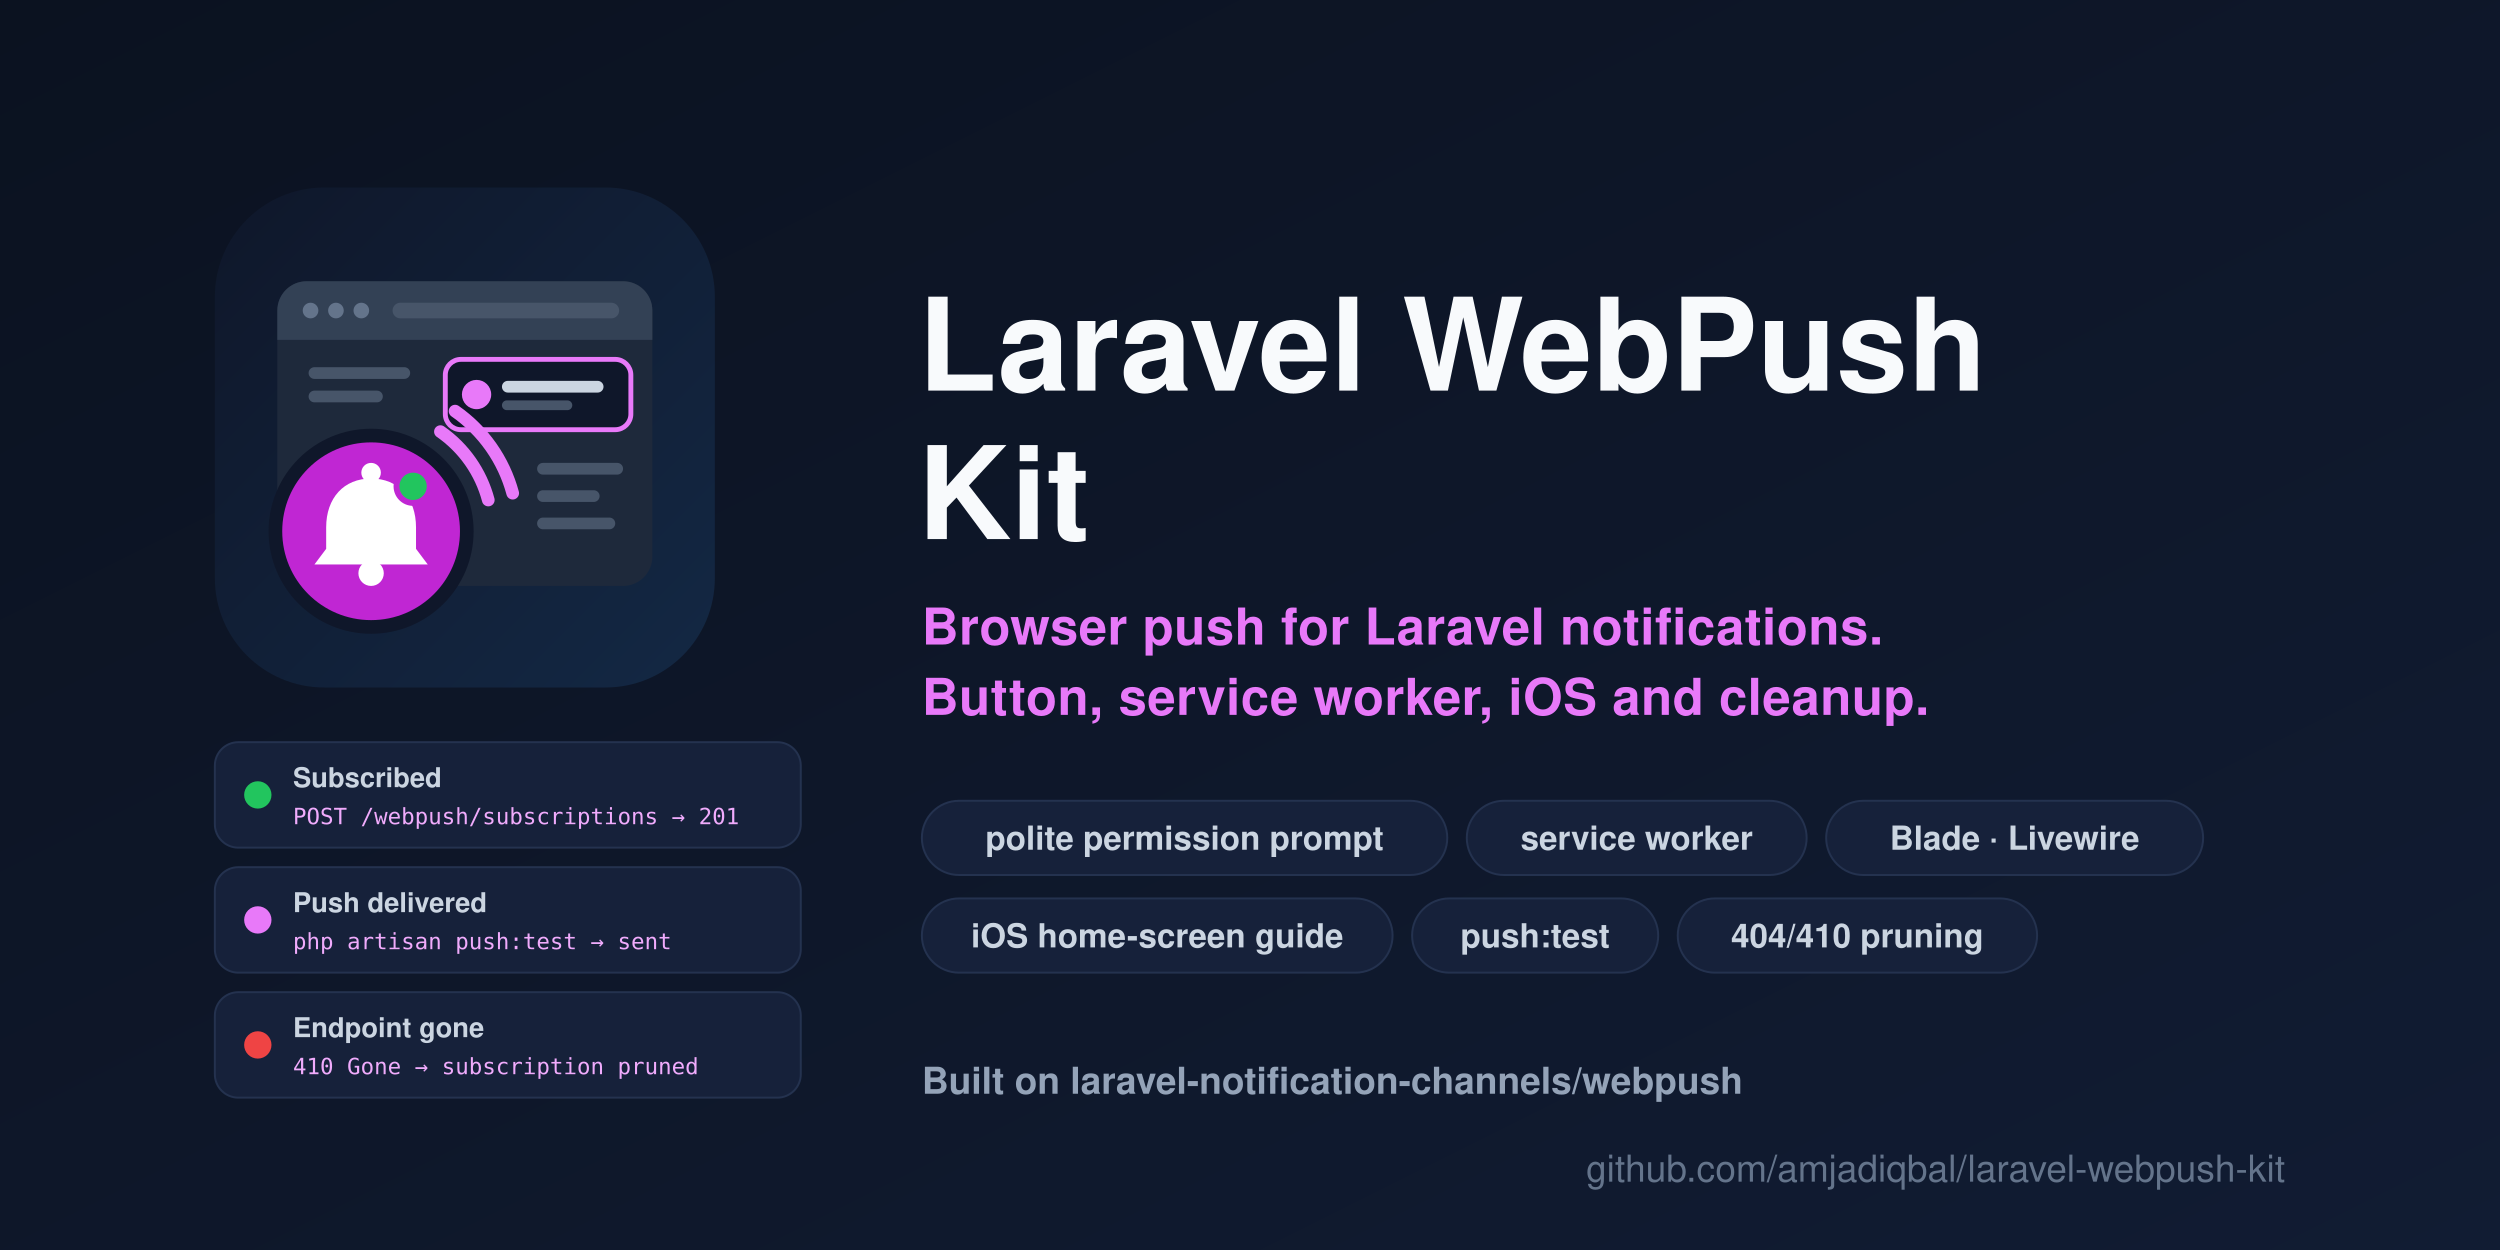
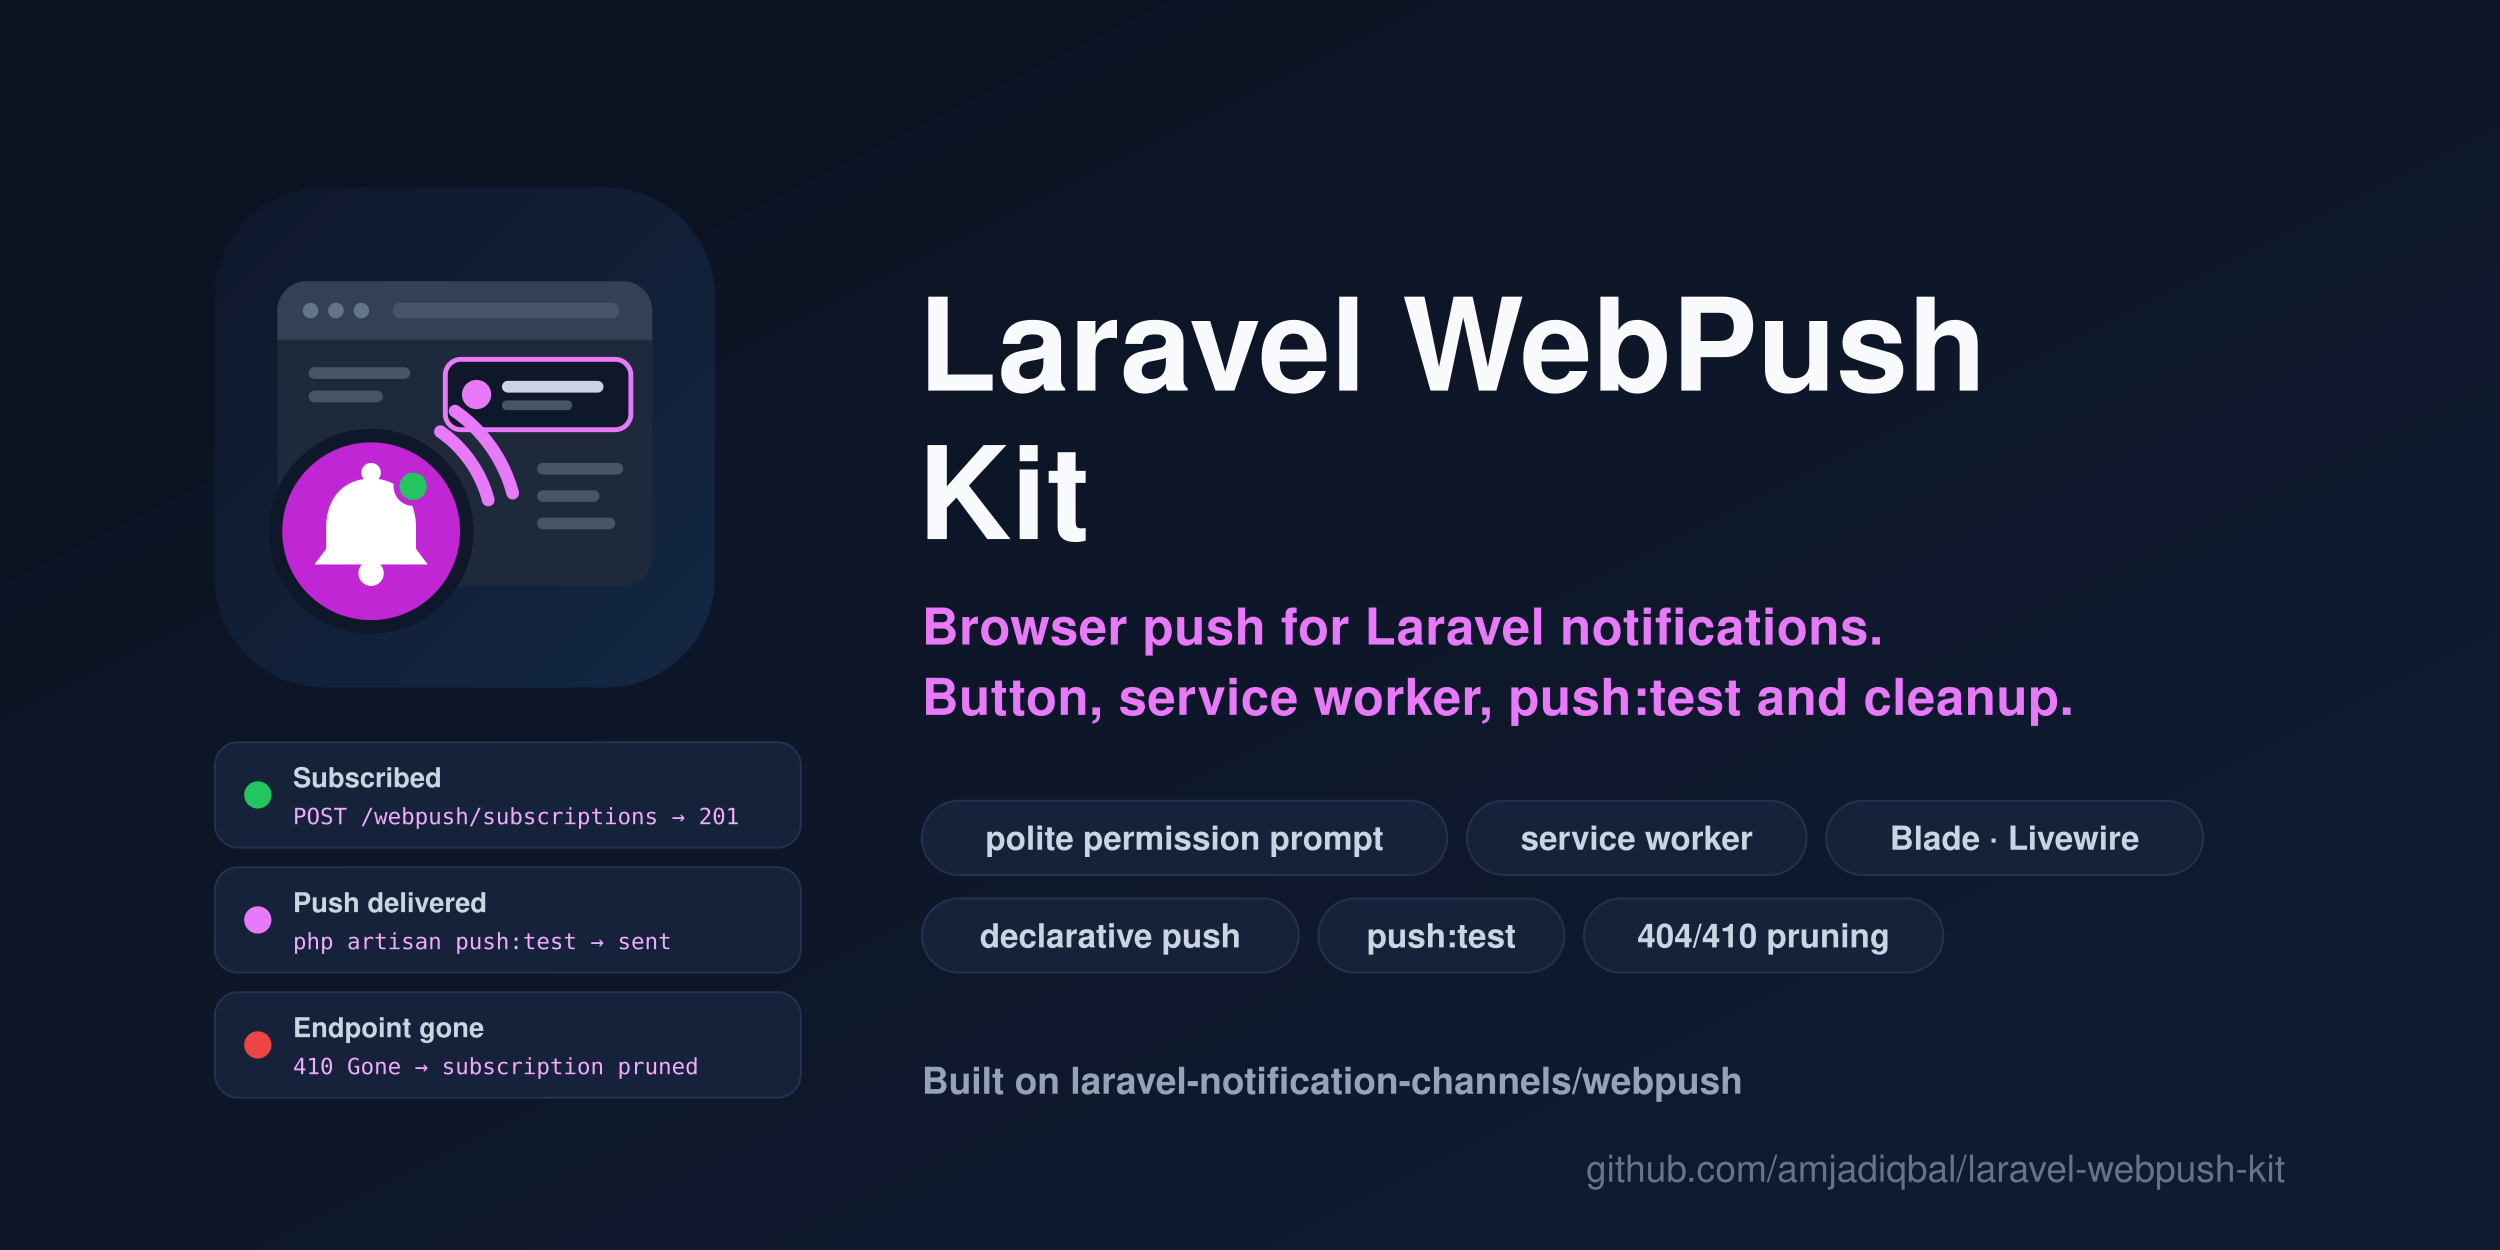
<svg xmlns="http://www.w3.org/2000/svg" width="1280" height="640" viewBox="0 0 1280 640">
  <defs>
    <linearGradient id="bg" x1="0%" y1="0%" x2="100%" y2="100%">
      <stop offset="0%" stop-color="#0B1220" />
      <stop offset="100%" stop-color="#111C33" />
    </linearGradient>
    <linearGradient id="iconbg" x1="0%" y1="0%" x2="100%" y2="100%">
      <stop offset="0%" stop-color="#0F172A" />
      <stop offset="100%" stop-color="#132844" />
    </linearGradient>
  </defs>
  <rect width="1280" height="640" fill="url(#bg)" />
  <g transform="translate(110,96) scale(0.5)">
    <rect width="512" height="512" rx="112" fill="url(#iconbg)" />
    <rect x="64" y="96" width="384" height="312" rx="30" fill="#1E293B" />
    <path d="M64 126 a30 30 0 0 1 30 -30 H418 a30 30 0 0 1 30 30 V156 H64 Z" fill="#334155" />
    <circle cx="98" cy="126" r="8" fill="#64748B" />
    <circle cx="124" cy="126" r="8" fill="#64748B" />
    <circle cx="150" cy="126" r="8" fill="#64748B" />
    <rect x="182" y="118" width="232" height="16" rx="8" fill="#475569" />
    <rect x="236" y="176" width="190" height="72" rx="16" fill="#0F172A" stroke="#E879F9" stroke-width="5" />
    <circle cx="268" cy="212" r="15" fill="#E879F9" />
    <rect x="294" y="198" width="104" height="12" rx="6" fill="#CBD5E1" />
    <rect x="294" y="218" width="72" height="10" rx="5" fill="#475569" />
    <rect x="96" y="184" width="104" height="12" rx="6" fill="#475569" />
    <rect x="96" y="208" width="76" height="12" rx="6" fill="#475569" />
    <rect x="330" y="282" width="88" height="12" rx="6" fill="#475569" />
    <rect x="330" y="310" width="64" height="12" rx="6" fill="#475569" />
    <rect x="330" y="338" width="80" height="12" rx="6" fill="#475569" />
    <path d="M231 250 A124 124 0 0 1 280 320" fill="none" stroke="#E879F9" stroke-width="13" stroke-linecap="round" />
    <path d="M246 229 A150 150 0 0 1 305 313" fill="none" stroke="#E879F9" stroke-width="13" stroke-linecap="round" />
    <circle cx="160" cy="352" r="98" fill="#C026D3" stroke="#0F172A" stroke-width="14" />
    <circle cx="160" cy="292" r="10" fill="#FFFFFF" />
    <path d="M160 298 C188 298 206 318 206 348 V370 L218 386 H102 L114 370 V348 C114 318 132 298 160 298 Z" fill="#FFFFFF" />
    <circle cx="160" cy="395" r="13" fill="#FFFFFF" />
    <circle cx="203" cy="306" r="17" fill="#22C55E" stroke="#C026D3" stroke-width="6" />
  </g>
  <g transform="translate(110,380)">
    <rect width="300" height="54" rx="12" fill="#16213A" stroke="#24324F" />
    <circle cx="22" cy="27" r="7" fill="#22C55E" />
    <text x="40" y="23" font-family="Helvetica, Arial, sans-serif" font-size="14" font-weight="700" fill="#CBD5E1">Subscribed</text>
    <text x="40" y="42" font-family="Menlo, Consolas, monospace" font-size="11.5" fill="#F0ABFC">POST /webpush/subscriptions → 201</text>
  </g>
  <g transform="translate(110,444)">
    <rect width="300" height="54" rx="12" fill="#16213A" stroke="#24324F" />
    <circle cx="22" cy="27" r="7" fill="#E879F9" />
    <text x="40" y="23" font-family="Helvetica, Arial, sans-serif" font-size="14" font-weight="700" fill="#CBD5E1">Push delivered</text>
    <text x="40" y="42" font-family="Menlo, Consolas, monospace" font-size="11.5" fill="#F0ABFC">php artisan push:test → sent</text>
  </g>
  <g transform="translate(110,508)">
    <rect width="300" height="54" rx="12" fill="#16213A" stroke="#24324F" />
    <circle cx="22" cy="27" r="7" fill="#EF4444" />
    <text x="40" y="23" font-family="Helvetica, Arial, sans-serif" font-size="14" font-weight="700" fill="#CBD5E1">Endpoint gone</text>
    <text x="40" y="42" font-family="Menlo, Consolas, monospace" font-size="11.5" fill="#F0ABFC">410 Gone → subscription pruned</text>
  </g>
  <text x="470" y="200" font-family="Helvetica, Arial, sans-serif" font-size="66" font-weight="700" fill="#F8FAFC">Laravel WebPush</text>
  <text x="470" y="276" font-family="Helvetica, Arial, sans-serif" font-size="66" font-weight="700" fill="#F8FAFC">Kit</text>
  <text x="472" y="330" font-family="Helvetica, Arial, sans-serif" font-size="26" font-weight="600" fill="#E879F9" letter-spacing="0.3">Browser push for Laravel notifications.</text>
-   <text x="472" y="366" font-family="Helvetica, Arial, sans-serif" font-size="26" font-weight="600" fill="#E879F9" letter-spacing="0.3">Button, service worker, iOS and cleanup.</text>
+   <text x="472" y="366" font-family="Helvetica, Arial, sans-serif" font-size="26" font-weight="600" fill="#E879F9" letter-spacing="0.3">Button, service worker, push:test and cleanup.</text>
  <g font-family="Helvetica, Arial, sans-serif" font-size="17" font-weight="600" fill="#CBD5E1" text-anchor="middle">
    <g transform="translate(472,410)">
      <rect width="269" height="38" rx="19.0" fill="#16213A" stroke="#24324F" />
      <text x="134.5" y="25.08">polite permission prompt</text>
    </g>
    <g transform="translate(751,410)">
      <rect width="174" height="38" rx="19.0" fill="#16213A" stroke="#24324F" />
      <text x="87.0" y="25.08">service worker</text>
    </g>
    <g transform="translate(935,410)">
      <rect width="193" height="38" rx="19.0" fill="#16213A" stroke="#24324F" />
      <text x="96.5" y="25.08">Blade · Livewire</text>
    </g>
  </g>
  <g font-family="Helvetica, Arial, sans-serif" font-size="17" font-weight="600" fill="#CBD5E1" text-anchor="middle">
    <g transform="translate(472,460)">
-       <rect width="241" height="38" rx="19.0" fill="#16213A" stroke="#24324F" />
-       <text x="120.5" y="25.08">iOS home-screen guide</text>
+       <rect width="193" height="38" rx="19.0" fill="#16213A" stroke="#24324F" />
+       <text x="96.5" y="25.08">declarative push</text>
    </g>
-     <g transform="translate(723,460)">
+     <g transform="translate(675,460)">
      <rect width="126" height="38" rx="19.0" fill="#16213A" stroke="#24324F" />
      <text x="63.0" y="25.08">push:test</text>
    </g>
-     <g transform="translate(859,460)">
+     <g transform="translate(811,460)">
      <rect width="184" height="38" rx="19.0" fill="#16213A" stroke="#24324F" />
      <text x="92.0" y="25.08">404/410 pruning</text>
    </g>
  </g>
  <text x="472" y="560" font-family="Helvetica, Arial, sans-serif" font-size="19" font-weight="600" fill="#94A3B8">Built on laravel-notification-channels/webpush</text>
  <text x="1170" y="605" text-anchor="end" font-family="Helvetica, Arial, sans-serif" font-size="19" fill="#64748B">github.com/amjadiqbal/laravel-webpush-kit</text>
</svg>
